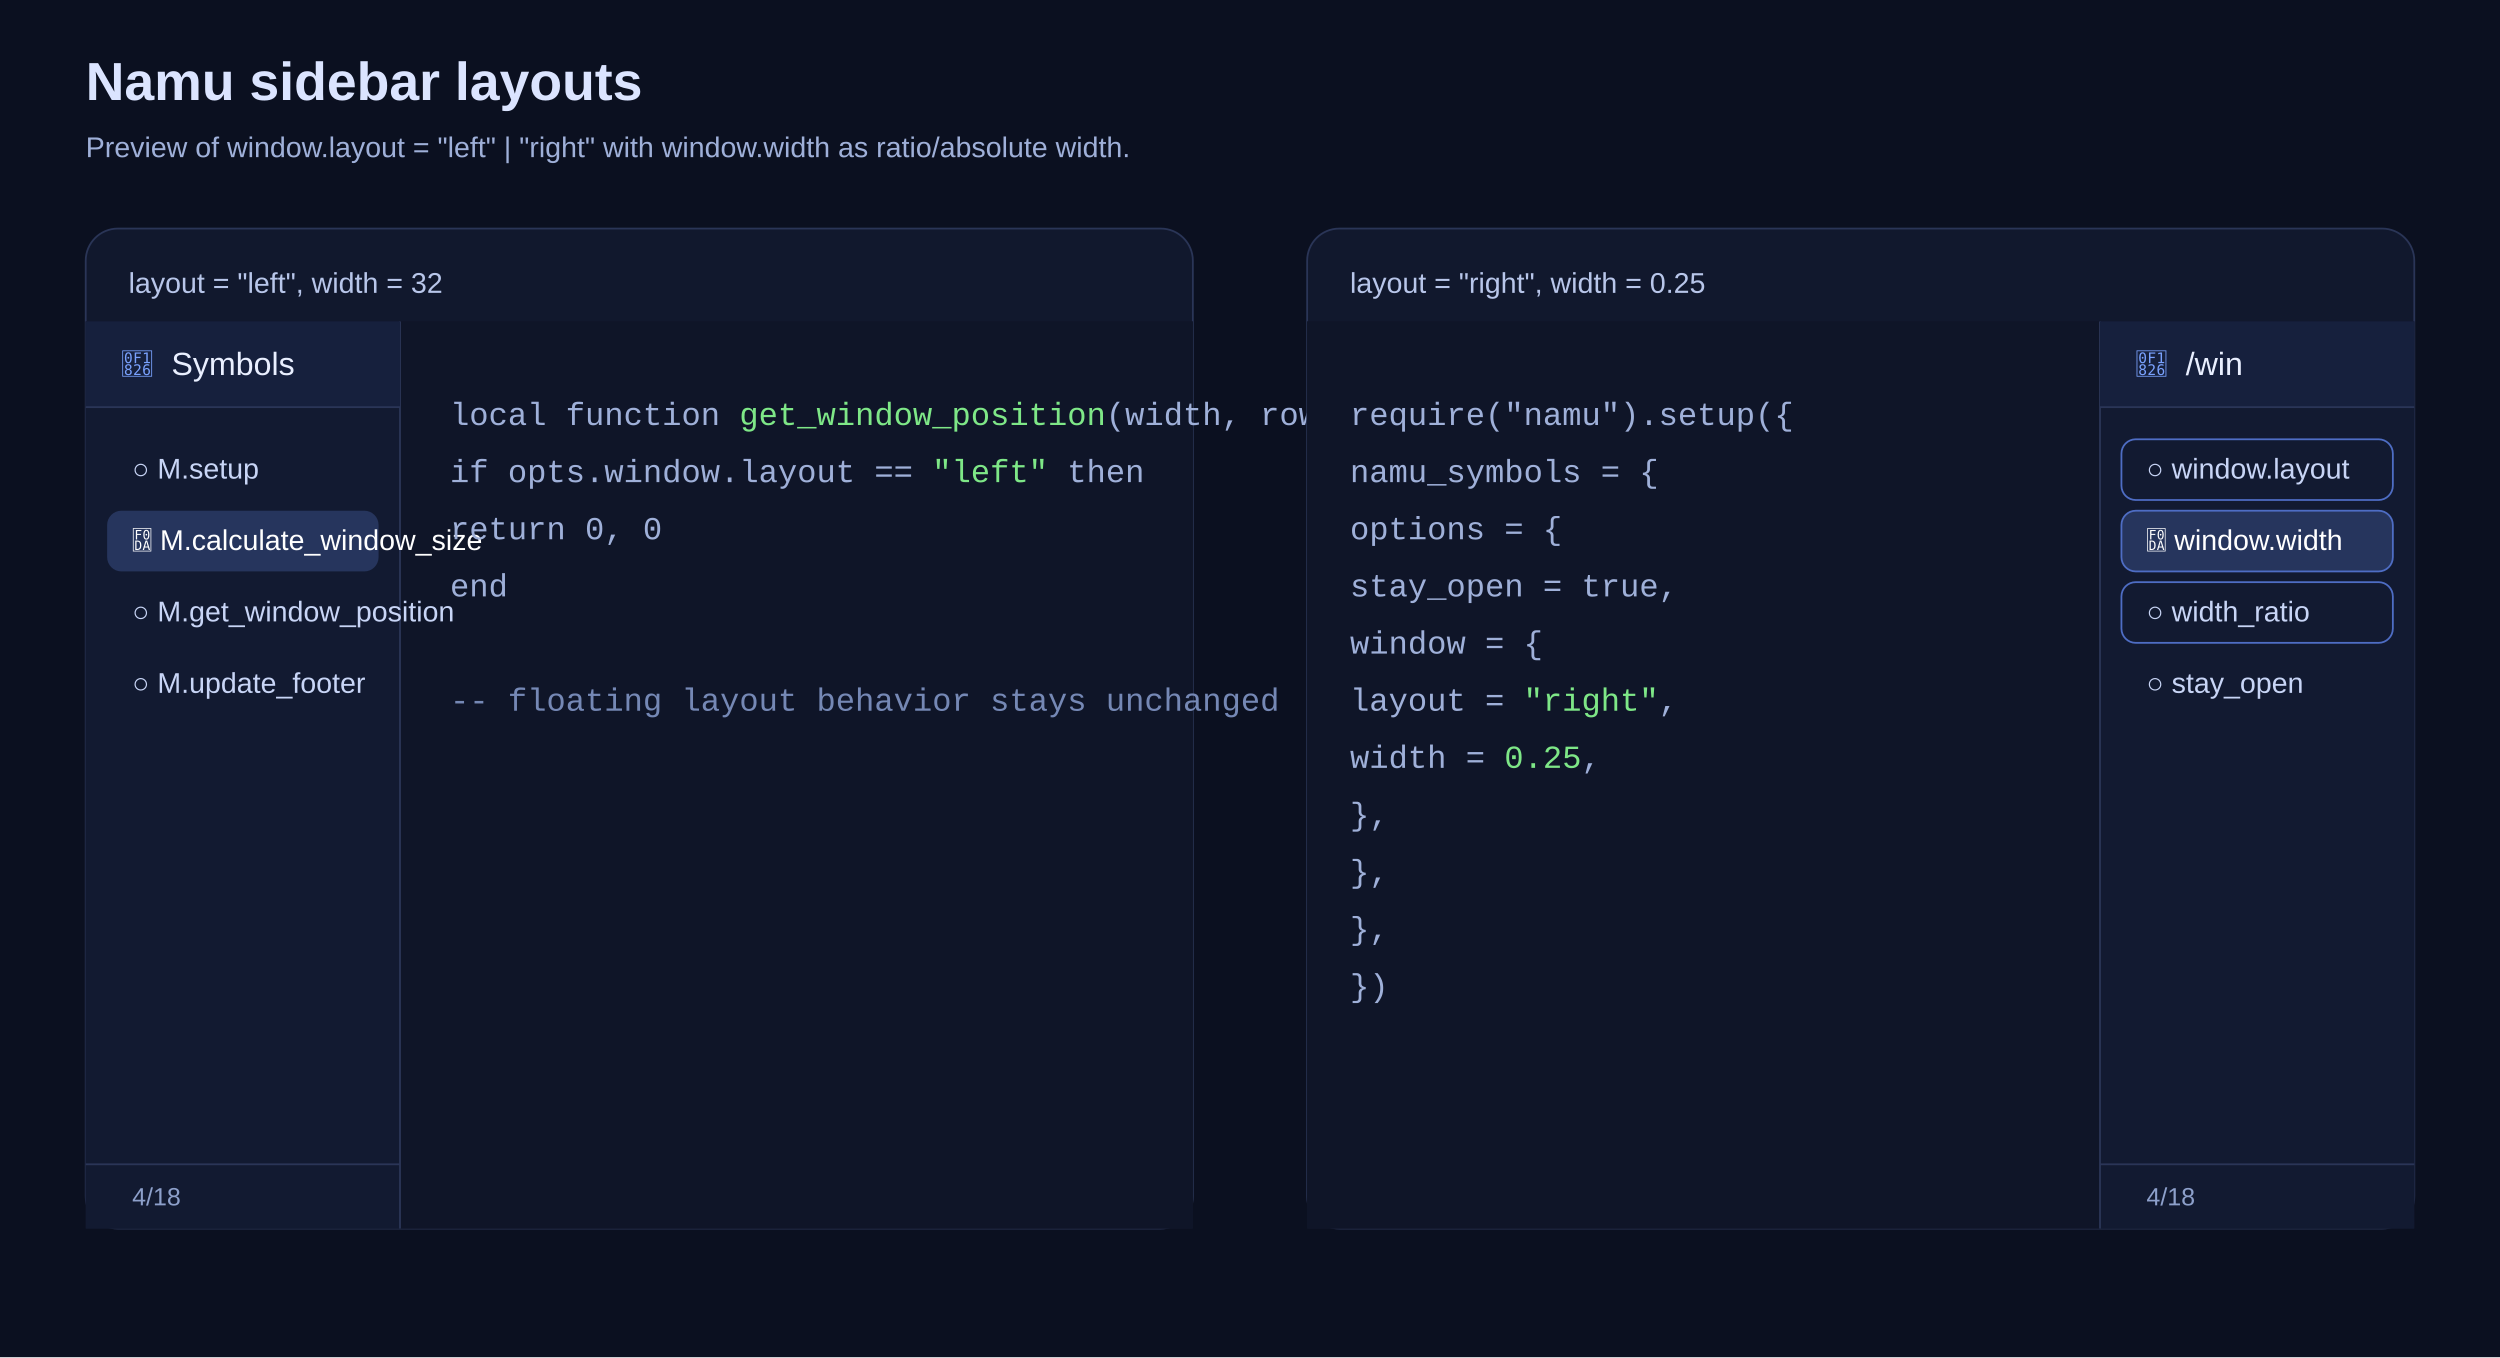
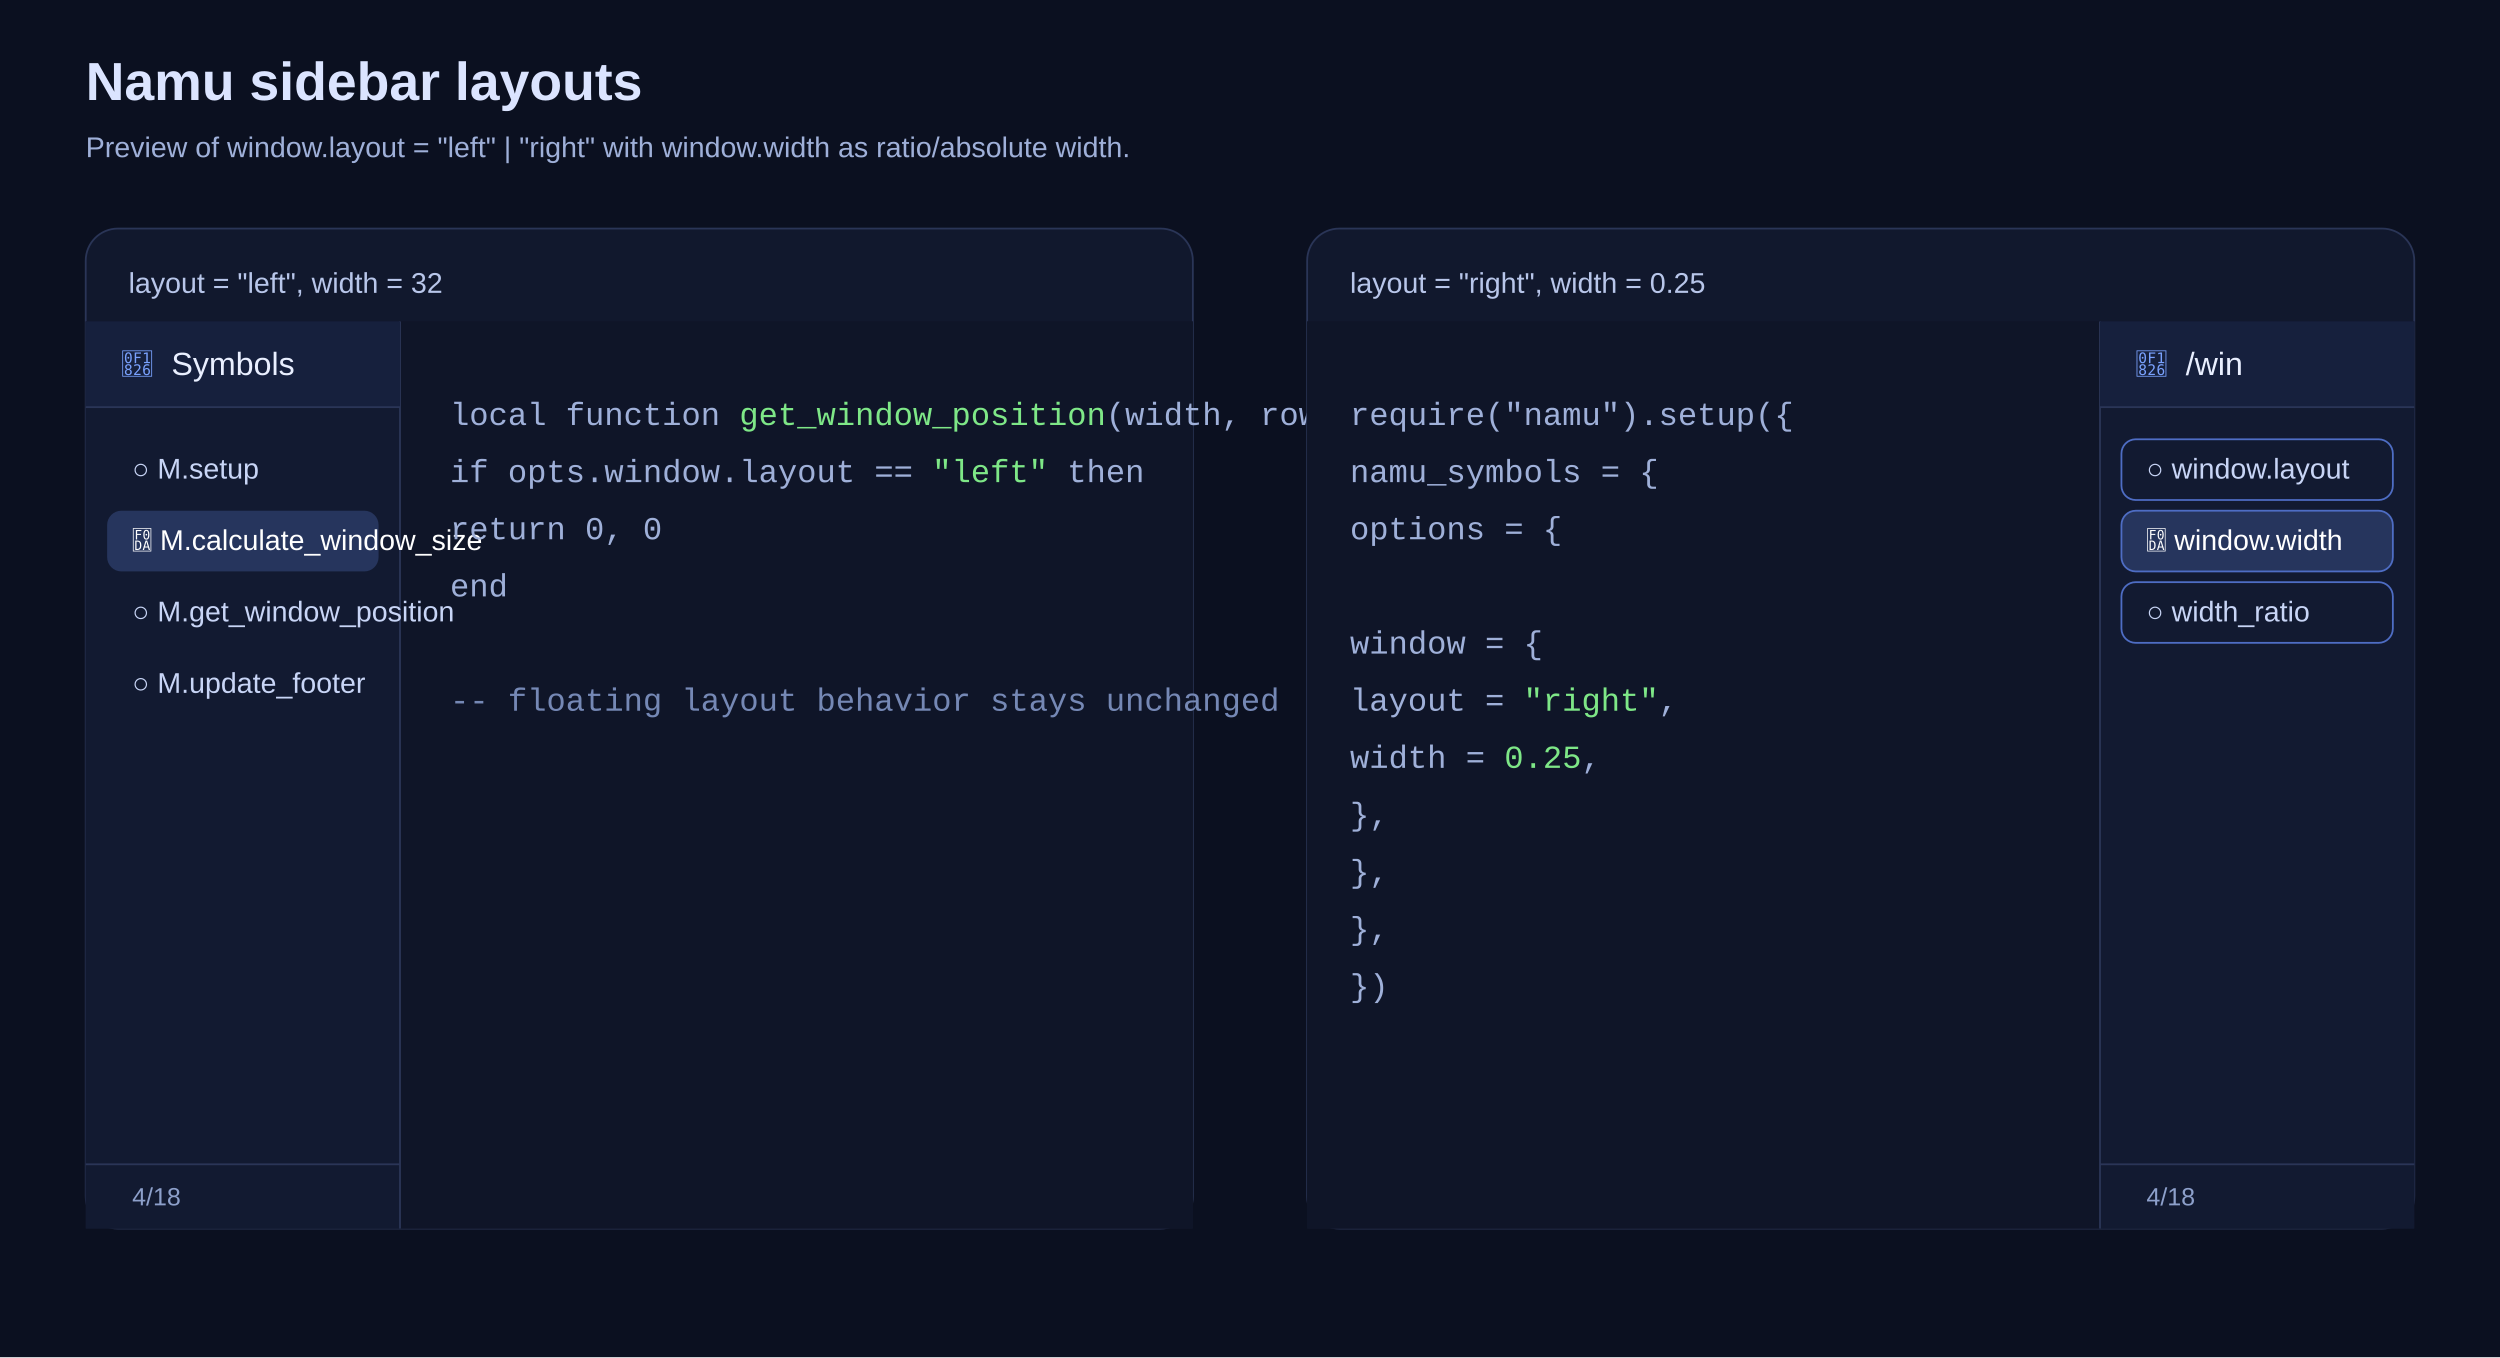
<svg xmlns="http://www.w3.org/2000/svg" width="1400" height="760" viewBox="0 0 1400 760" fill="none">
  <rect width="1400" height="760" fill="#0B1020" />
  <text x="48" y="56" fill="#DBE4FF" font-size="30" font-family="Arial, sans-serif" font-weight="700">Namu sidebar layouts</text>
  <text x="48" y="88" fill="#9FB0D9" font-size="16" font-family="Arial, sans-serif">Preview of window.layout = "left" | "right" with window.width as ratio/absolute width.</text>
  <rect x="48" y="128" width="620" height="560" rx="18" fill="#11182D" stroke="#2A3557" />
  <text x="72" y="164" fill="#B8C6EA" font-size="16" font-family="Arial, sans-serif">layout = "left", width = 32</text>
  <rect x="48" y="180" width="620" height="508" rx="0" fill="#0F1528" />
  <rect x="48" y="180" width="176" height="508" fill="#121A31" />
  <rect x="224" y="180" width="444" height="508" fill="#0F1528" />
  <line x1="224" y1="180" x2="224" y2="688" stroke="#2A3557" />
  <rect x="48" y="180" width="176" height="48" fill="#16203D" />
  <line x1="48" y1="228" x2="224" y2="228" stroke="#2A3557" />
  <text x="68" y="210" fill="#7AA2FF" font-size="18" font-family="Arial, sans-serif">󱠦</text>
  <text x="96" y="210" fill="#E9EFFF" font-size="18" font-family="Arial, sans-serif">Symbols</text>
  <rect x="60" y="246" width="152" height="34" rx="8" fill="#121A31" />
  <text x="74" y="268" fill="#C8D5F6" font-size="16" font-family="Arial, sans-serif">○  M.setup</text>
  <rect x="60" y="286" width="152" height="34" rx="8" fill="#26355D" />
  <text x="74" y="308" fill="#FFFFFF" font-size="16" font-family="Arial, sans-serif">  M.calculate_window_size</text>
  <rect x="60" y="326" width="152" height="34" rx="8" fill="#121A31" />
  <text x="74" y="348" fill="#C8D5F6" font-size="16" font-family="Arial, sans-serif">○  M.get_window_position</text>
  <rect x="60" y="366" width="152" height="34" rx="8" fill="#121A31" />
  <text x="74" y="388" fill="#C8D5F6" font-size="16" font-family="Arial, sans-serif">○  M.update_footer</text>
  <line x1="48" y1="652" x2="224" y2="652" stroke="#2A3557" />
  <text x="74" y="675" fill="#8DA0CB" font-size="14" font-family="Arial, sans-serif">4/18</text>
  <text x="252" y="238" fill="#9FB0D9" font-size="18" font-family="Courier New, monospace">local function <tspan fill="#7EE787">get_window_position</tspan>(width, row_position, opts)</text>
  <text x="252" y="270" fill="#9FB0D9" font-size="18" font-family="Courier New, monospace">  if opts.window.layout == <tspan fill="#7EE787">"left"</tspan> then</text>
  <text x="252" y="302" fill="#9FB0D9" font-size="18" font-family="Courier New, monospace">    return 0, 0</text>
  <text x="252" y="334" fill="#9FB0D9" font-size="18" font-family="Courier New, monospace">  end</text>
  <text x="252" y="398" fill="#7588B5" font-size="18" font-family="Courier New, monospace">  -- floating layout behavior stays unchanged</text>
  <rect x="732" y="128" width="620" height="560" rx="18" fill="#11182D" stroke="#2A3557" />
  <text x="756" y="164" fill="#B8C6EA" font-size="16" font-family="Arial, sans-serif">layout = "right", width = 0.25</text>
  <rect x="732" y="180" width="620" height="508" rx="0" fill="#0F1528" />
  <rect x="1176" y="180" width="176" height="508" fill="#121A31" />
  <rect x="732" y="180" width="444" height="508" fill="#0F1528" />
  <line x1="1176" y1="180" x2="1176" y2="688" stroke="#2A3557" />
  <rect x="1176" y="180" width="176" height="48" fill="#16203D" />
  <line x1="1176" y1="228" x2="1352" y2="228" stroke="#2A3557" />
  <text x="1196" y="210" fill="#7AA2FF" font-size="18" font-family="Arial, sans-serif">󱠦</text>
  <text x="1224" y="210" fill="#E9EFFF" font-size="18" font-family="Arial, sans-serif">/win</text>
  <rect x="1188" y="246" width="152" height="34" rx="8" fill="#121A31" stroke="#4E6DC4" />
  <text x="1202" y="268" fill="#C8D5F6" font-size="16" font-family="Arial, sans-serif">○  window.layout</text>
  <rect x="1188" y="286" width="152" height="34" rx="8" fill="#26355D" stroke="#4E6DC4" />
  <text x="1202" y="308" fill="#FFFFFF" font-size="16" font-family="Arial, sans-serif">  window.width</text>
  <rect x="1188" y="326" width="152" height="34" rx="8" fill="#121A31" stroke="#4E6DC4" />
  <text x="1202" y="348" fill="#C8D5F6" font-size="16" font-family="Arial, sans-serif">○  width_ratio</text>
-   <rect x="1188" y="366" width="152" height="34" rx="8" fill="#121A31" />
-   <text x="1202" y="388" fill="#C8D5F6" font-size="16" font-family="Arial, sans-serif">○  stay_open</text>
  <line x1="1176" y1="652" x2="1352" y2="652" stroke="#2A3557" />
  <text x="1202" y="675" fill="#8DA0CB" font-size="14" font-family="Arial, sans-serif">4/18</text>
  <text x="756" y="238" fill="#9FB0D9" font-size="18" font-family="Courier New, monospace">require("namu").setup({</text>
  <text x="756" y="270" fill="#9FB0D9" font-size="18" font-family="Courier New, monospace">  namu_symbols = {</text>
  <text x="756" y="302" fill="#9FB0D9" font-size="18" font-family="Courier New, monospace">    options = {</text>
-   <text x="756" y="334" fill="#9FB0D9" font-size="18" font-family="Courier New, monospace">      stay_open = true,</text>
  <text x="756" y="366" fill="#9FB0D9" font-size="18" font-family="Courier New, monospace">      window = {</text>
  <text x="756" y="398" fill="#9FB0D9" font-size="18" font-family="Courier New, monospace">        layout = <tspan fill="#7EE787">"right"</tspan>,</text>
  <text x="756" y="430" fill="#9FB0D9" font-size="18" font-family="Courier New, monospace">        width = <tspan fill="#7EE787">0.25</tspan>,</text>
  <text x="756" y="462" fill="#9FB0D9" font-size="18" font-family="Courier New, monospace">      },</text>
  <text x="756" y="494" fill="#9FB0D9" font-size="18" font-family="Courier New, monospace">    },</text>
  <text x="756" y="526" fill="#9FB0D9" font-size="18" font-family="Courier New, monospace">  },</text>
  <text x="756" y="558" fill="#9FB0D9" font-size="18" font-family="Courier New, monospace">})</text>
</svg>
